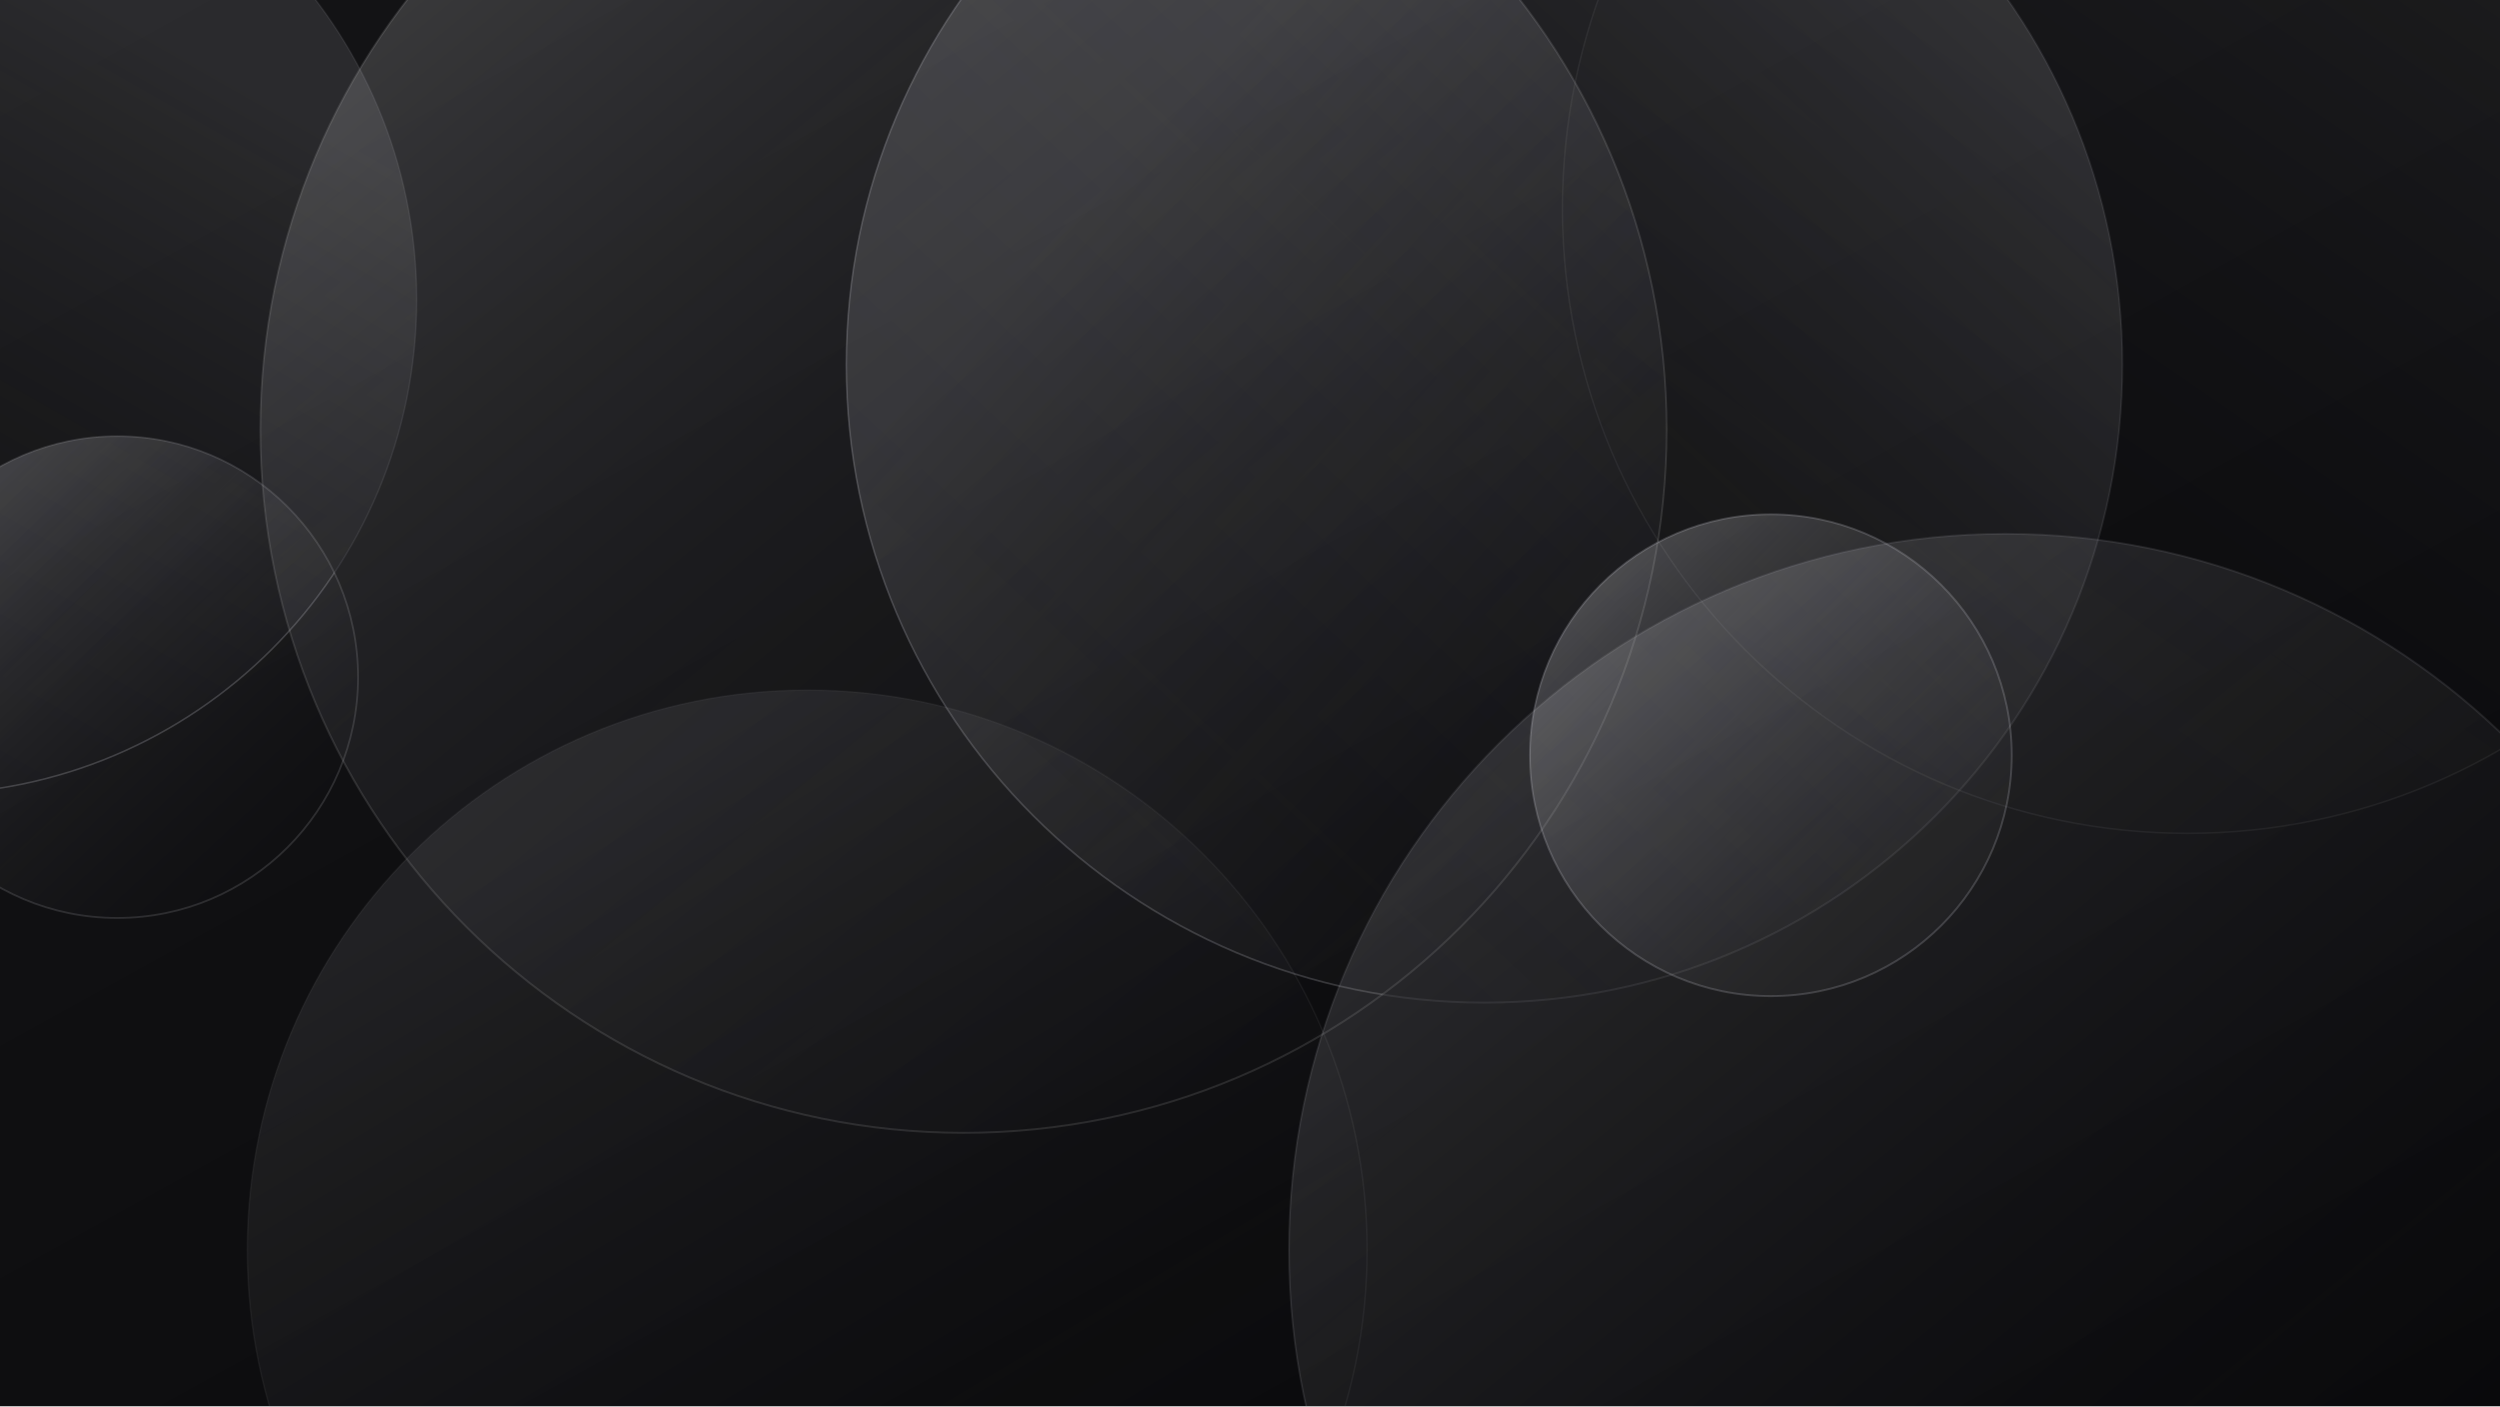
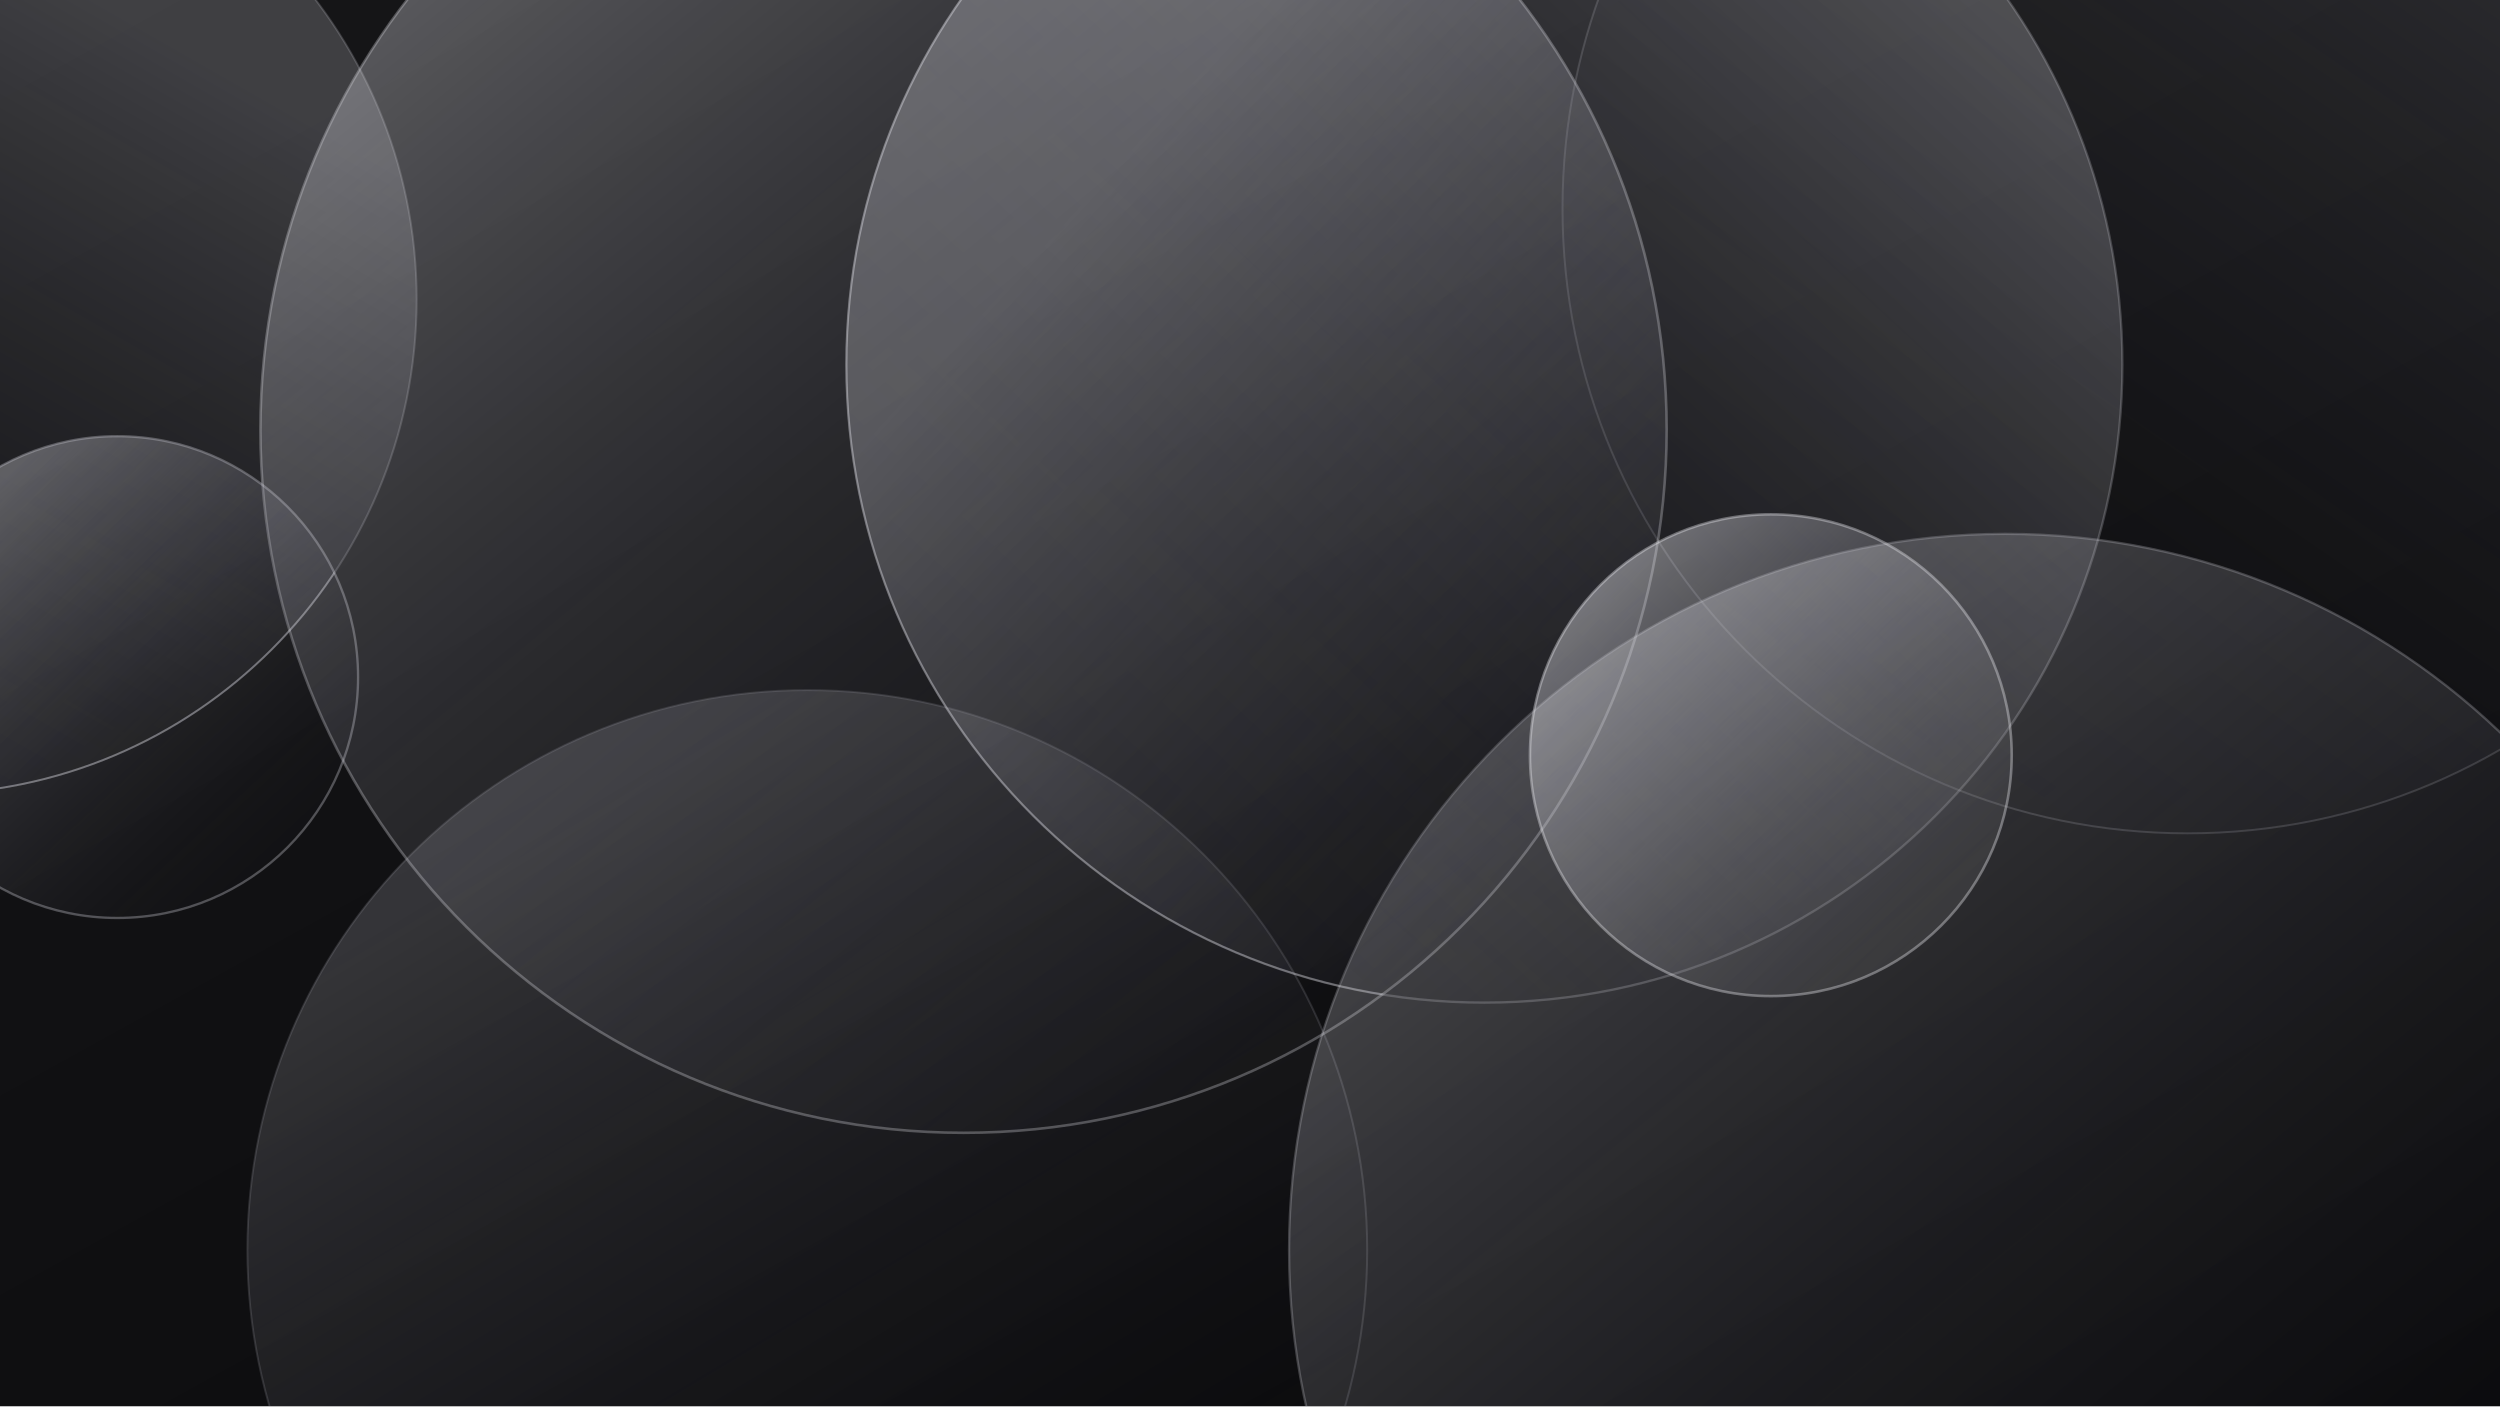
<svg xmlns="http://www.w3.org/2000/svg" width="1920" height="1080" viewBox="0 0 1920 1080" preserveAspectRatio="xMidYMid slice">
  <defs>
    <linearGradient id="mono-dark-canvas" x1="0%" y1="0%" x2="100%" y2="100%">
-       <stop offset="0%" stop-color="#141416" />
-       <stop offset="50%" stop-color="#0E0E10" />
-       <stop offset="100%" stop-color="#070709" />
+       <stop offset="0%" stop-color="#161618" />
+       <stop offset="50%" stop-color="#0F0F11" />
+       <stop offset="100%" stop-color="#08080A" />
    </linearGradient>
    <linearGradient id="mono-grad-c1" x1="20%" y1="10%" x2="90%" y2="95%">
-       <stop offset="0%" stop-color="#E2E2E6" stop-opacity="0.18" />
-       <stop offset="40%" stop-color="#7B7B82" stop-opacity="0.11" />
-       <stop offset="85%" stop-color="#2D2D31" stop-opacity="0.04" />
-       <stop offset="100%" stop-color="#121214" stop-opacity="0.01" />
+       <stop offset="0%" stop-color="#E8E8EE" stop-opacity="0.32" />
+       <stop offset="40%" stop-color="#888892" stop-opacity="0.20" />
+       <stop offset="85%" stop-color="#38383E" stop-opacity="0.08" />
+       <stop offset="100%" stop-color="#141416" stop-opacity="0.02" />
    </linearGradient>
    <linearGradient id="mono-grad-c2" x1="80%" y1="15%" x2="15%" y2="85%">
-       <stop offset="0%" stop-color="#C8C8CE" stop-opacity="0.15" />
-       <stop offset="50%" stop-color="#64646B" stop-opacity="0.09" />
-       <stop offset="90%" stop-color="#222226" stop-opacity="0.03" />
-       <stop offset="100%" stop-color="#0E0E10" stop-opacity="0.01" />
+       <stop offset="0%" stop-color="#D2D2DA" stop-opacity="0.26" />
+       <stop offset="50%" stop-color="#72727C" stop-opacity="0.16" />
+       <stop offset="90%" stop-color="#2C2C32" stop-opacity="0.06" />
+       <stop offset="100%" stop-color="#101012" stop-opacity="0.02" />
    </linearGradient>
    <linearGradient id="mono-grad-c3" x1="75%" y1="10%" x2="20%" y2="90%">
-       <stop offset="0%" stop-color="#ABABAF" stop-opacity="0.12" />
-       <stop offset="60%" stop-color="#4C4C52" stop-opacity="0.06" />
-       <stop offset="100%" stop-color="#141416" stop-opacity="0.02" />
+       <stop offset="0%" stop-color="#B8B8C0" stop-opacity="0.22" />
+       <stop offset="60%" stop-color="#585862" stop-opacity="0.12" />
+       <stop offset="100%" stop-color="#18181C" stop-opacity="0.03" />
    </linearGradient>
    <linearGradient id="mono-grad-c4" x1="20%" y1="10%" x2="85%" y2="90%">
-       <stop offset="0%" stop-color="#D0D0D6" stop-opacity="0.16" />
-       <stop offset="45%" stop-color="#6E6E75" stop-opacity="0.09" />
-       <stop offset="85%" stop-color="#27272B" stop-opacity="0.03" />
-       <stop offset="100%" stop-color="#0E0E10" stop-opacity="0.01" />
+       <stop offset="0%" stop-color="#DADAE2" stop-opacity="0.28" />
+       <stop offset="45%" stop-color="#7B7B85" stop-opacity="0.16" />
+       <stop offset="85%" stop-color="#323238" stop-opacity="0.06" />
+       <stop offset="100%" stop-color="#101012" stop-opacity="0.02" />
    </linearGradient>
    <linearGradient id="mono-grad-c5" x1="15%" y1="15%" x2="85%" y2="85%">
-       <stop offset="0%" stop-color="#EEEEF2" stop-opacity="0.22" />
-       <stop offset="45%" stop-color="#909099" stop-opacity="0.14" />
-       <stop offset="85%" stop-color="#35353A" stop-opacity="0.06" />
-       <stop offset="100%" stop-color="#161618" stop-opacity="0.02" />
+       <stop offset="0%" stop-color="#F2F2F8" stop-opacity="0.38" />
+       <stop offset="45%" stop-color="#9C9CA8" stop-opacity="0.24" />
+       <stop offset="85%" stop-color="#42424A" stop-opacity="0.10" />
+       <stop offset="100%" stop-color="#18181C" stop-opacity="0.03" />
    </linearGradient>
    <linearGradient id="mono-grad-c6" x1="20%" y1="15%" x2="85%" y2="85%">
-       <stop offset="0%" stop-color="#E0E0E6" stop-opacity="0.19" />
-       <stop offset="50%" stop-color="#7E7E86" stop-opacity="0.11" />
-       <stop offset="100%" stop-color="#202024" stop-opacity="0.03" />
+       <stop offset="0%" stop-color="#E8E8EE" stop-opacity="0.30" />
+       <stop offset="50%" stop-color="#888894" stop-opacity="0.18" />
+       <stop offset="100%" stop-color="#282830" stop-opacity="0.05" />
    </linearGradient>
    <linearGradient id="mono-grad-c7" x1="60%" y1="15%" x2="20%" y2="85%">
-       <stop offset="0%" stop-color="#BCBCC2" stop-opacity="0.14" />
-       <stop offset="60%" stop-color="#55555B" stop-opacity="0.07" />
-       <stop offset="100%" stop-color="#18181A" stop-opacity="0.02" />
+       <stop offset="0%" stop-color="#C5C5CE" stop-opacity="0.24" />
+       <stop offset="60%" stop-color="#62626C" stop-opacity="0.13" />
+       <stop offset="100%" stop-color="#1E1E22" stop-opacity="0.03" />
    </linearGradient>
    <linearGradient id="mono-grad-c8" x1="30%" y1="10%" x2="75%" y2="85%">
-       <stop offset="0%" stop-color="#A8A8AE" stop-opacity="0.12" />
-       <stop offset="60%" stop-color="#4B4B50" stop-opacity="0.06" />
-       <stop offset="100%" stop-color="#121214" stop-opacity="0.01" />
+       <stop offset="0%" stop-color="#B5B5BE" stop-opacity="0.22" />
+       <stop offset="60%" stop-color="#55555F" stop-opacity="0.11" />
+       <stop offset="100%" stop-color="#151518" stop-opacity="0.02" />
    </linearGradient>
    <linearGradient id="mono-grad-lens12" x1="25%" y1="30%" x2="80%" y2="80%">
-       <stop offset="0%" stop-color="#DFDFE5" stop-opacity="0.14" />
-       <stop offset="55%" stop-color="#7B7B83" stop-opacity="0.08" />
-       <stop offset="100%" stop-color="#252528" stop-opacity="0.02" />
+       <stop offset="0%" stop-color="#E5E5ED" stop-opacity="0.25" />
+       <stop offset="55%" stop-color="#888894" stop-opacity="0.14" />
+       <stop offset="100%" stop-color="#303036" stop-opacity="0.04" />
    </linearGradient>
    <linearGradient id="mono-grad-lens67" x1="20%" y1="20%" x2="80%" y2="80%">
-       <stop offset="0%" stop-color="#EAEAEF" stop-opacity="0.15" />
-       <stop offset="60%" stop-color="#808088" stop-opacity="0.08" />
-       <stop offset="100%" stop-color="#242427" stop-opacity="0.02" />
+       <stop offset="0%" stop-color="#EEEEF5" stop-opacity="0.26" />
+       <stop offset="60%" stop-color="#90909C" stop-opacity="0.14" />
+       <stop offset="100%" stop-color="#323238" stop-opacity="0.04" />
    </linearGradient>
    <clipPath id="clip-circle-1">
      <circle cx="740" cy="330" r="540" />
    </clipPath>
    <clipPath id="clip-circle-6">
      <circle cx="90" cy="520" r="185" />
    </clipPath>
    <clipPath id="clip-circle-4">
      <circle cx="1540" cy="960" r="550" />
    </clipPath>
  </defs>
  <rect width="100%" height="100%" fill="url(#mono-dark-canvas)" />
  <circle cx="1680" cy="160" r="480" fill="url(#mono-grad-c3)" />
-   <circle cx="1680" cy="160" r="480" fill="none" stroke="#A8A8AE" stroke-width="1.2" stroke-opacity="0.09" />
+   <circle cx="1680" cy="160" r="480" fill="none" stroke="#C5C5CE" stroke-width="1.5" stroke-opacity="0.20" />
  <circle cx="-60" cy="230" r="380" fill="url(#mono-grad-c7)" />
-   <circle cx="-60" cy="230" r="380" fill="none" stroke="#B8B8BE" stroke-width="1.2" stroke-opacity="0.10" />
+   <circle cx="-60" cy="230" r="380" fill="none" stroke="#D0D0D8" stroke-width="1.5" stroke-opacity="0.22" />
  <circle cx="620" cy="960" r="430" fill="url(#mono-grad-c8)" />
-   <circle cx="620" cy="960" r="430" fill="none" stroke="#9A9A9F" stroke-width="1.2" stroke-opacity="0.08" />
+   <circle cx="620" cy="960" r="430" fill="none" stroke="#B8B8C2" stroke-width="1.5" stroke-opacity="0.18" />
  <circle cx="1540" cy="960" r="550" fill="url(#mono-grad-c4)" />
-   <circle cx="1540" cy="960" r="550" fill="none" stroke="#BEBEC4" stroke-width="1.5" stroke-opacity="0.12" />
+   <circle cx="1540" cy="960" r="550" fill="none" stroke="#D8D8E0" stroke-width="1.8" stroke-opacity="0.25" />
  <circle cx="1140" cy="280" r="490" fill="url(#mono-grad-c2)" />
-   <circle cx="1140" cy="280" r="490" fill="none" stroke="#B4B4BA" stroke-width="1.5" stroke-opacity="0.11" />
+   <circle cx="1140" cy="280" r="490" fill="none" stroke="#D0D0D8" stroke-width="1.8" stroke-opacity="0.24" />
  <circle cx="740" cy="330" r="540" fill="url(#mono-grad-c1)" />
-   <circle cx="740" cy="330" r="540" fill="none" stroke="#C8C8CE" stroke-width="1.5" stroke-opacity="0.14" />
+   <circle cx="740" cy="330" r="540" fill="none" stroke="#E2E2EA" stroke-width="2.0" stroke-opacity="0.30" />
  <g clip-path="url(#clip-circle-1)">
    <circle cx="1140" cy="280" r="490" fill="url(#mono-grad-lens12)" />
-     <circle cx="1140" cy="280" r="490" fill="none" stroke="#D5D5DC" stroke-width="1.2" stroke-opacity="0.13" />
+     <circle cx="1140" cy="280" r="490" fill="none" stroke="#EDEDF4" stroke-width="1.5" stroke-opacity="0.28" />
  </g>
  <circle cx="90" cy="520" r="185" fill="url(#mono-grad-c6)" />
-   <circle cx="90" cy="520" r="185" fill="none" stroke="#D2D2D8" stroke-width="1.4" stroke-opacity="0.15" />
+   <circle cx="90" cy="520" r="185" fill="none" stroke="#E8E8F0" stroke-width="1.8" stroke-opacity="0.30" />
  <g clip-path="url(#clip-circle-6)">
    <circle cx="-60" cy="230" r="380" fill="url(#mono-grad-lens67)" />
-     <circle cx="-60" cy="230" r="380" fill="none" stroke="#E2E2E8" stroke-width="1.2" stroke-opacity="0.14" />
+     <circle cx="-60" cy="230" r="380" fill="none" stroke="#F0F0F8" stroke-width="1.5" stroke-opacity="0.28" />
  </g>
  <circle cx="1360" cy="580" r="185" fill="url(#mono-grad-c5)" />
-   <circle cx="1360" cy="580" r="185" fill="none" stroke="#E8E8EE" stroke-width="1.5" stroke-opacity="0.18" />
+   <circle cx="1360" cy="580" r="185" fill="none" stroke="#F4F4FA" stroke-width="2.0" stroke-opacity="0.36" />
  <g clip-path="url(#clip-circle-4)">
-     <circle cx="1360" cy="580" r="185" fill="#AAAAAF" fill-opacity="0.05" />
+     <circle cx="1360" cy="580" r="185" fill="#CCCCCC" fill-opacity="0.10" />
  </g>
</svg>
